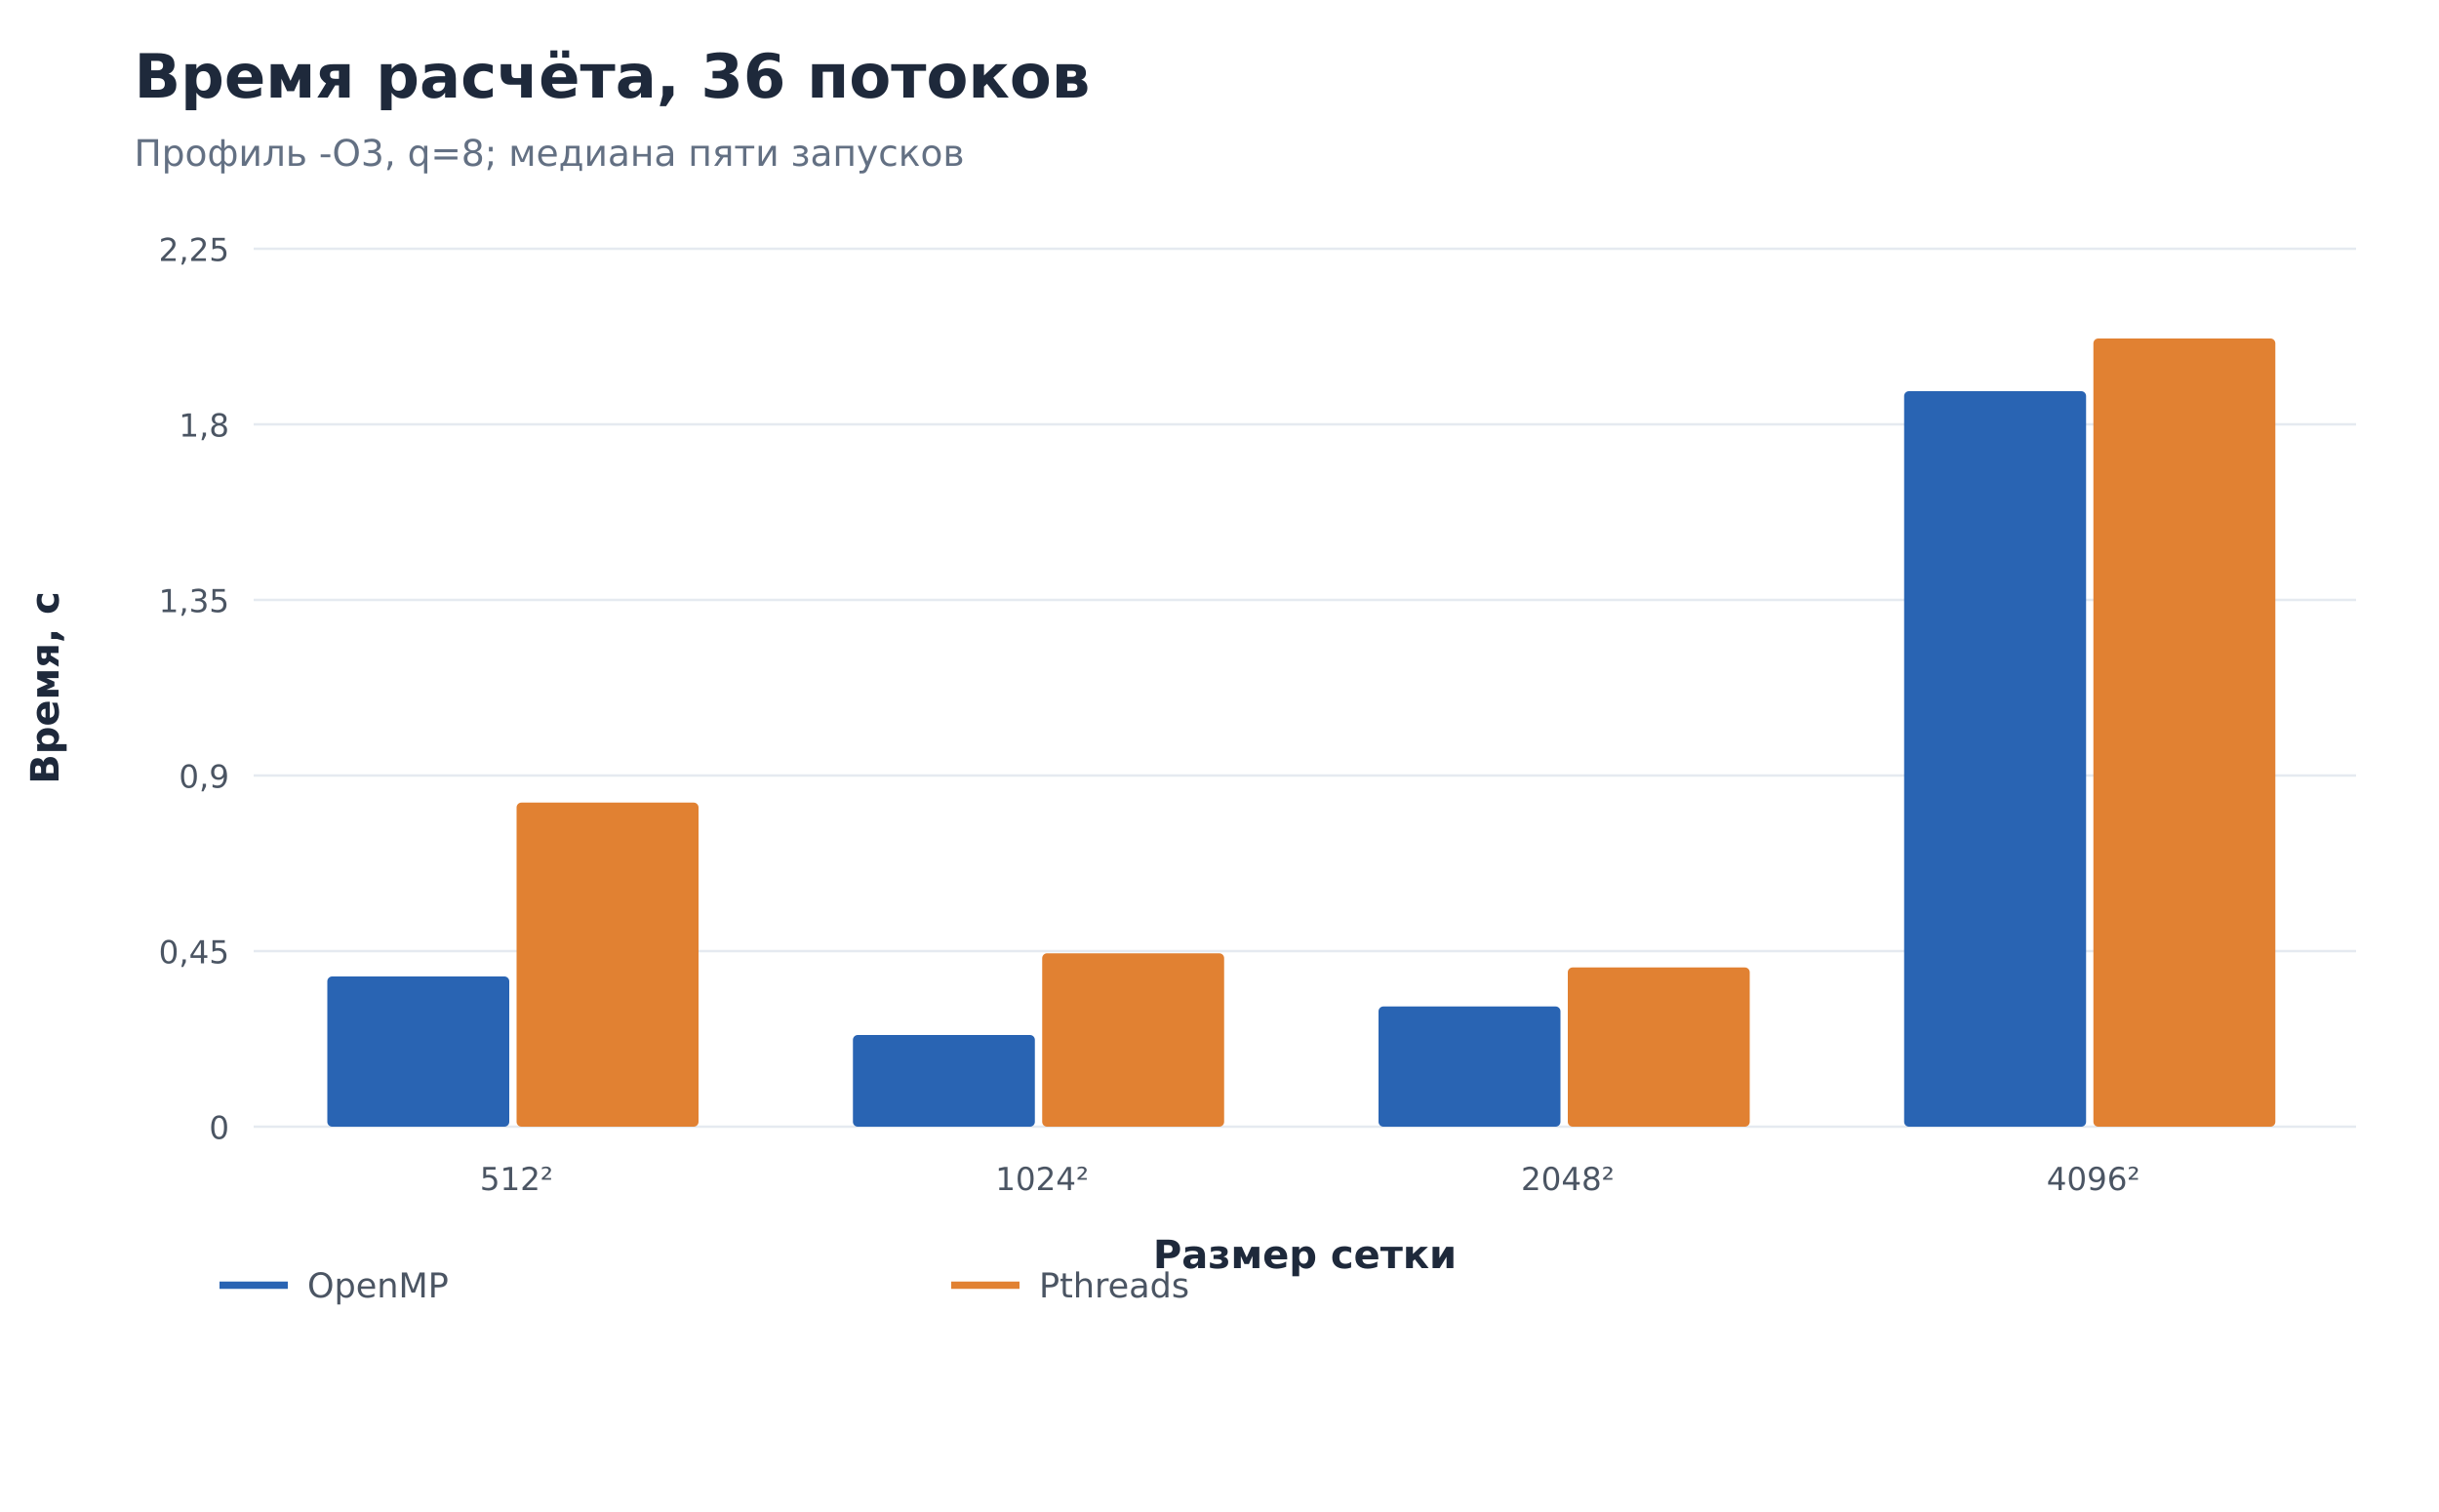
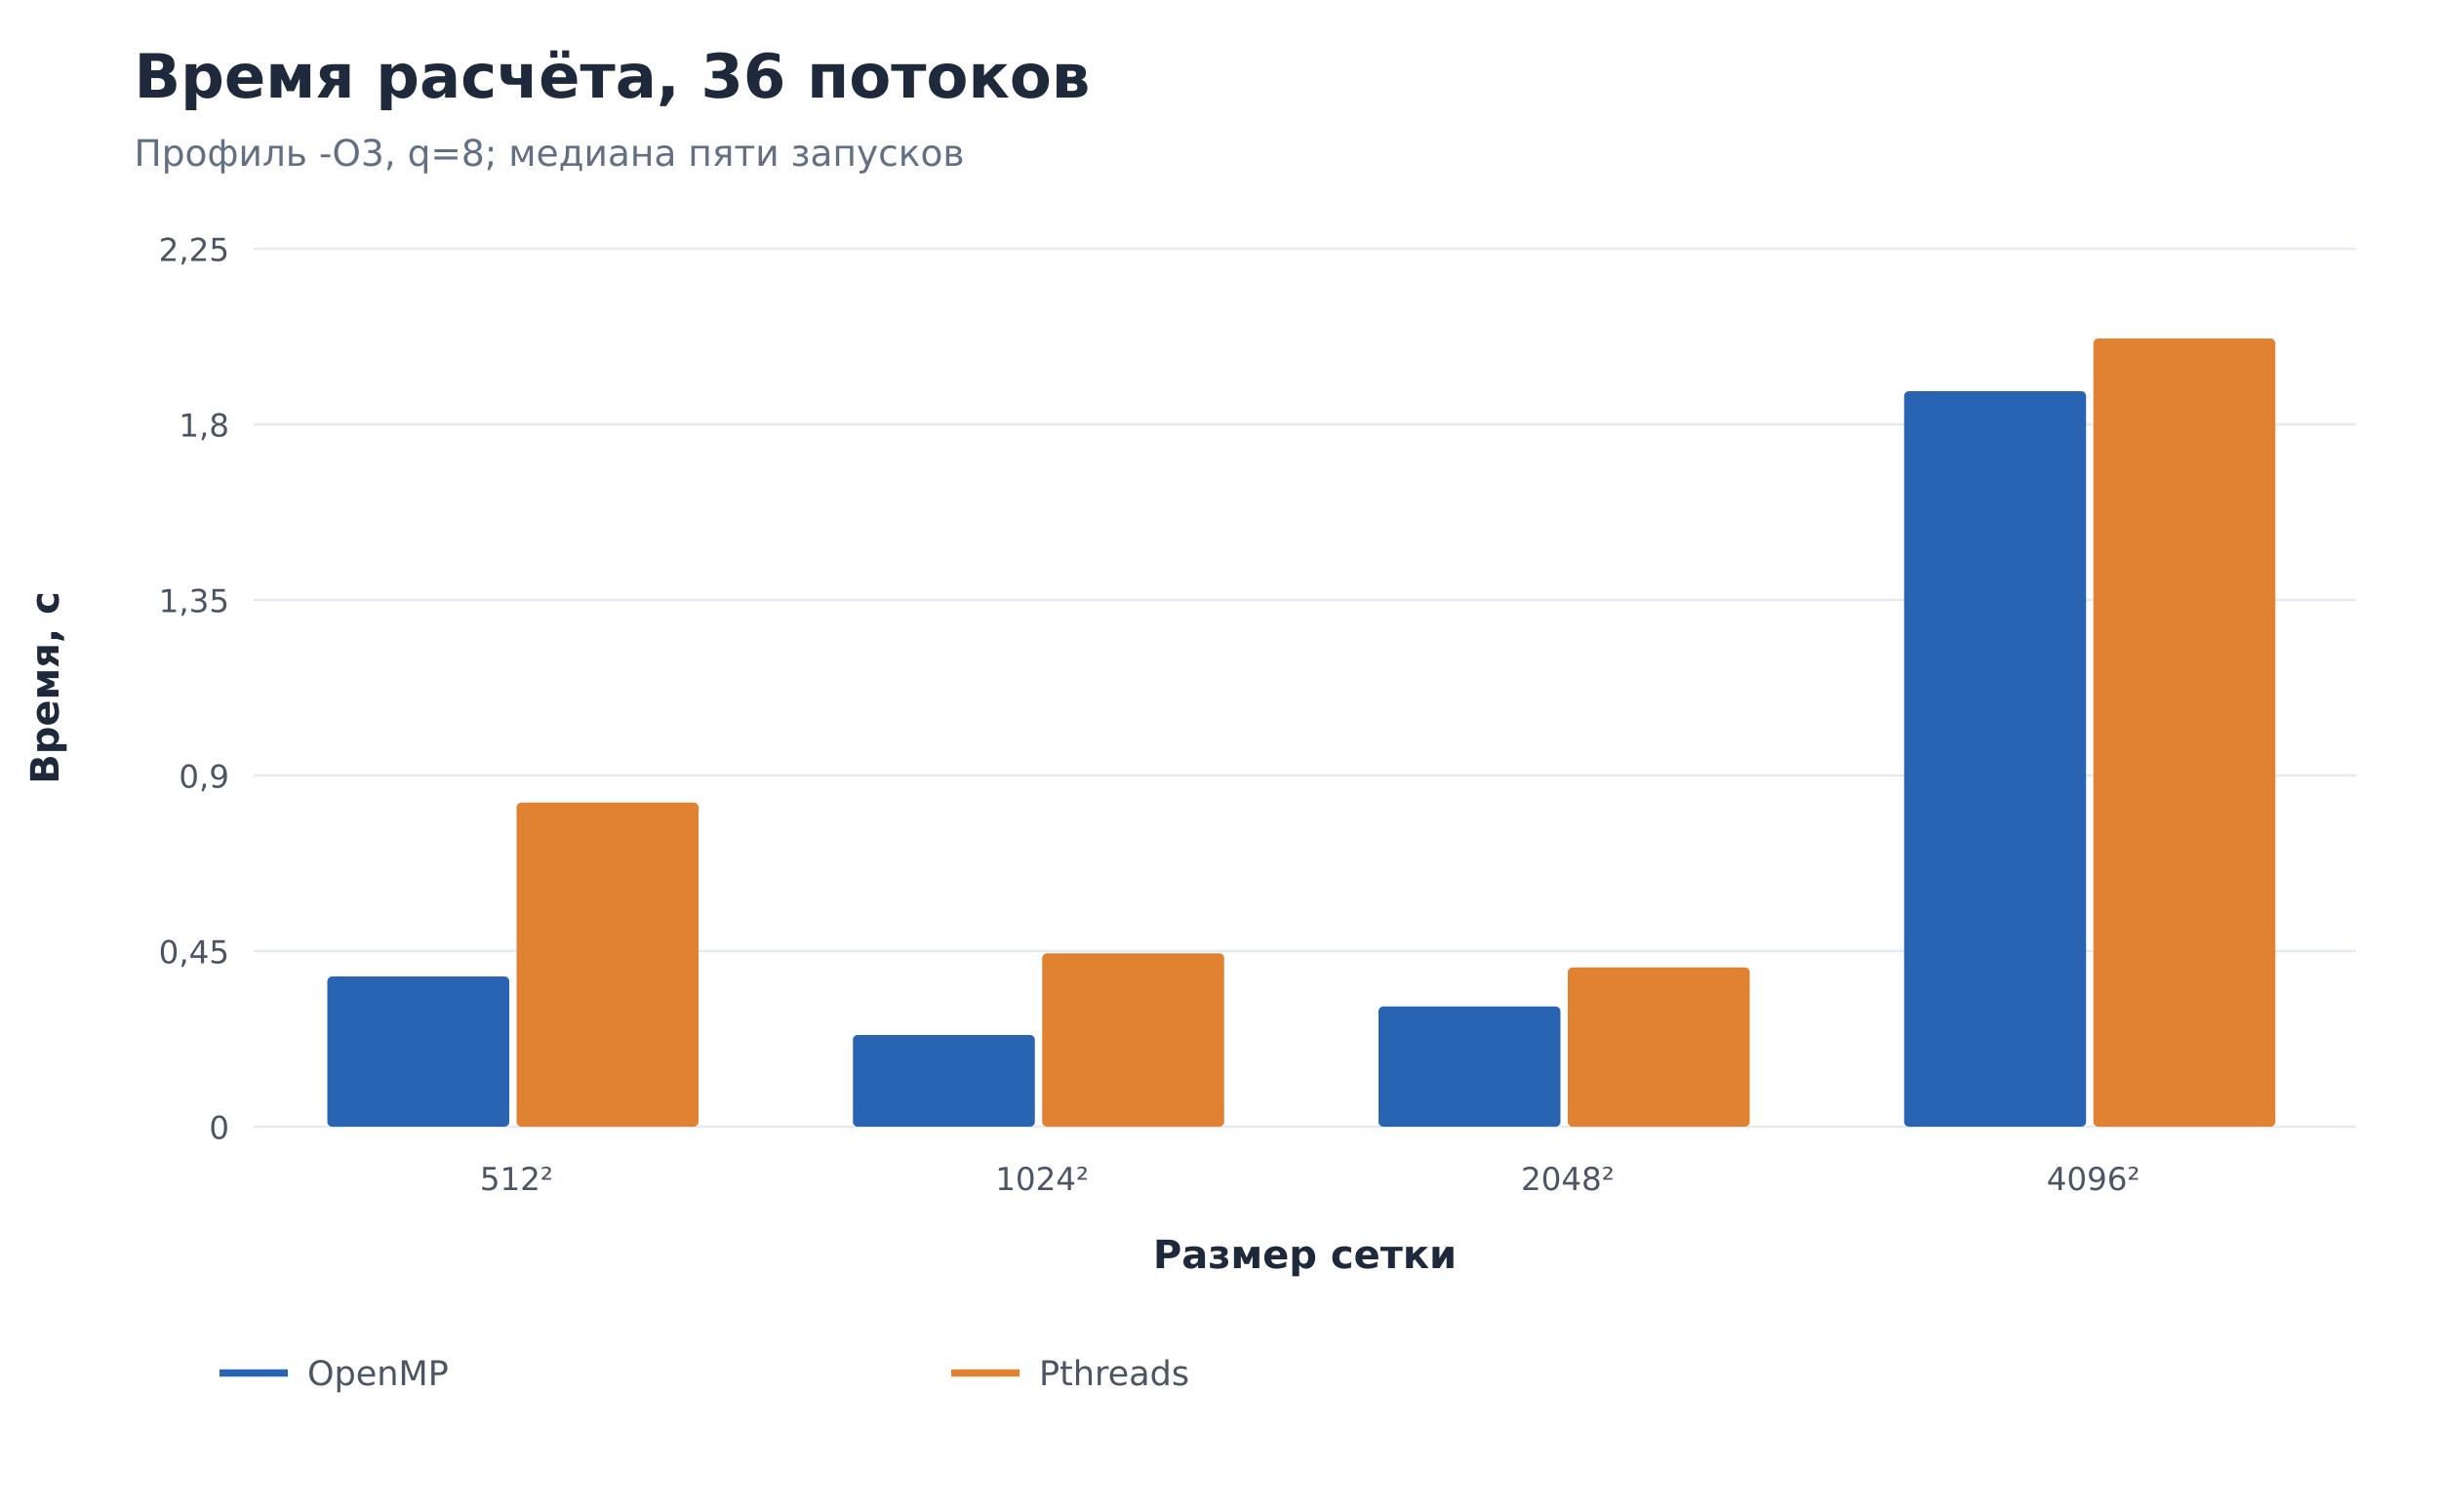
<svg xmlns="http://www.w3.org/2000/svg" width="1000" height="620" viewBox="0 0 1000 620">
  <rect width="1000" height="620" fill="#ffffff" />
  <text x="55" y="40" font-size="25" font-weight="700" fill="#1e293b" font-family="DejaVu Sans,Arial,sans-serif">Время расчёта, 36 потоков</text>
  <text x="55" y="68" font-size="15" fill="#637083" font-family="DejaVu Sans,Arial,sans-serif">Профиль -O3, q=8; медиана пяти запусков</text>
  <line x1="104" x2="966" y1="462" y2="462" stroke="#e5eaf0" />
  <text x="94" y="467" text-anchor="end" font-size="13" font-weight="400" fill="#4b5563" font-family="DejaVu Sans,Arial,sans-serif">0</text>
  <line x1="104" x2="966" y1="390" y2="390" stroke="#e5eaf0" />
  <text x="94" y="395" text-anchor="end" font-size="13" font-weight="400" fill="#4b5563" font-family="DejaVu Sans,Arial,sans-serif">0,45</text>
  <line x1="104" x2="966" y1="318" y2="318" stroke="#e5eaf0" />
  <text x="94" y="323" text-anchor="end" font-size="13" font-weight="400" fill="#4b5563" font-family="DejaVu Sans,Arial,sans-serif">0,9</text>
  <line x1="104" x2="966" y1="246" y2="246" stroke="#e5eaf0" />
  <text x="94" y="251" text-anchor="end" font-size="13" font-weight="400" fill="#4b5563" font-family="DejaVu Sans,Arial,sans-serif">1,35</text>
  <line x1="104" x2="966" y1="174" y2="174" stroke="#e5eaf0" />
  <text x="94" y="179" text-anchor="end" font-size="13" font-weight="400" fill="#4b5563" font-family="DejaVu Sans,Arial,sans-serif">1,8</text>
  <line x1="104" x2="966" y1="102" y2="102" stroke="#e5eaf0" />
  <text x="94" y="107" text-anchor="end" font-size="13" font-weight="400" fill="#4b5563" font-family="DejaVu Sans,Arial,sans-serif">2,25</text>
  <text x="211.75" y="488" text-anchor="middle" font-size="13" font-weight="400" fill="#4b5563" font-family="DejaVu Sans,Arial,sans-serif">512²</text>
  <rect x="134.2" y="400.4" width="74.6" height="61.6" rx="2" fill="#2964b3" />
  <rect x="211.8" y="329.1" width="74.6" height="132.9" rx="2" fill="#e18132" />
  <text x="427.25" y="488" text-anchor="middle" font-size="13" font-weight="400" fill="#4b5563" font-family="DejaVu Sans,Arial,sans-serif">1024²</text>
  <rect x="349.7" y="424.4" width="74.6" height="37.6" rx="2" fill="#2964b3" />
  <rect x="427.3" y="390.9" width="74.6" height="71.1" rx="2" fill="#e18132" />
  <text x="642.75" y="488" text-anchor="middle" font-size="13" font-weight="400" fill="#4b5563" font-family="DejaVu Sans,Arial,sans-serif">2048²</text>
  <rect x="565.2" y="412.7" width="74.6" height="49.3" rx="2" fill="#2964b3" />
  <rect x="642.8" y="396.7" width="74.6" height="65.3" rx="2" fill="#e18132" />
  <text x="858.25" y="488" text-anchor="middle" font-size="13" font-weight="400" fill="#4b5563" font-family="DejaVu Sans,Arial,sans-serif">4096²</text>
  <rect x="780.7" y="160.4" width="74.6" height="301.6" rx="2" fill="#2964b3" />
  <rect x="858.3" y="138.8" width="74.6" height="323.2" rx="2" fill="#e18132" />
  <text x="535" y="520" text-anchor="middle" font-size="16" font-weight="600" fill="#1e293b" font-family="DejaVu Sans,Arial,sans-serif">Размер сетки</text>
  <text x="24" y="282" text-anchor="middle" font-size="16" font-weight="600" fill="#1e293b" transform="rotate(-90 24 282)" font-family="DejaVu Sans,Arial,sans-serif">Время, с</text>
-   <path d="M90 527H118" stroke="#2964b3" stroke-width="3" />
-   <text x="126" y="532" text-anchor="start" font-size="14" font-weight="400" fill="#4b5563" font-family="DejaVu Sans,Arial,sans-serif">OpenMP</text>
-   <path d="M390 527H418" stroke="#e18132" stroke-width="3" />
-   <text x="426" y="532" text-anchor="start" font-size="14" font-weight="400" fill="#4b5563" font-family="DejaVu Sans,Arial,sans-serif">Pthreads</text>
+   <path d="M90 563H118" stroke="#2964b3" stroke-width="3" />
+   <text x="126" y="568" text-anchor="start" font-size="14" font-weight="400" fill="#4b5563" font-family="DejaVu Sans,Arial,sans-serif">OpenMP</text>
+   <path d="M390 563H418" stroke="#e18132" stroke-width="3" />
+   <text x="426" y="568" text-anchor="start" font-size="14" font-weight="400" fill="#4b5563" font-family="DejaVu Sans,Arial,sans-serif">Pthreads</text>
</svg>
